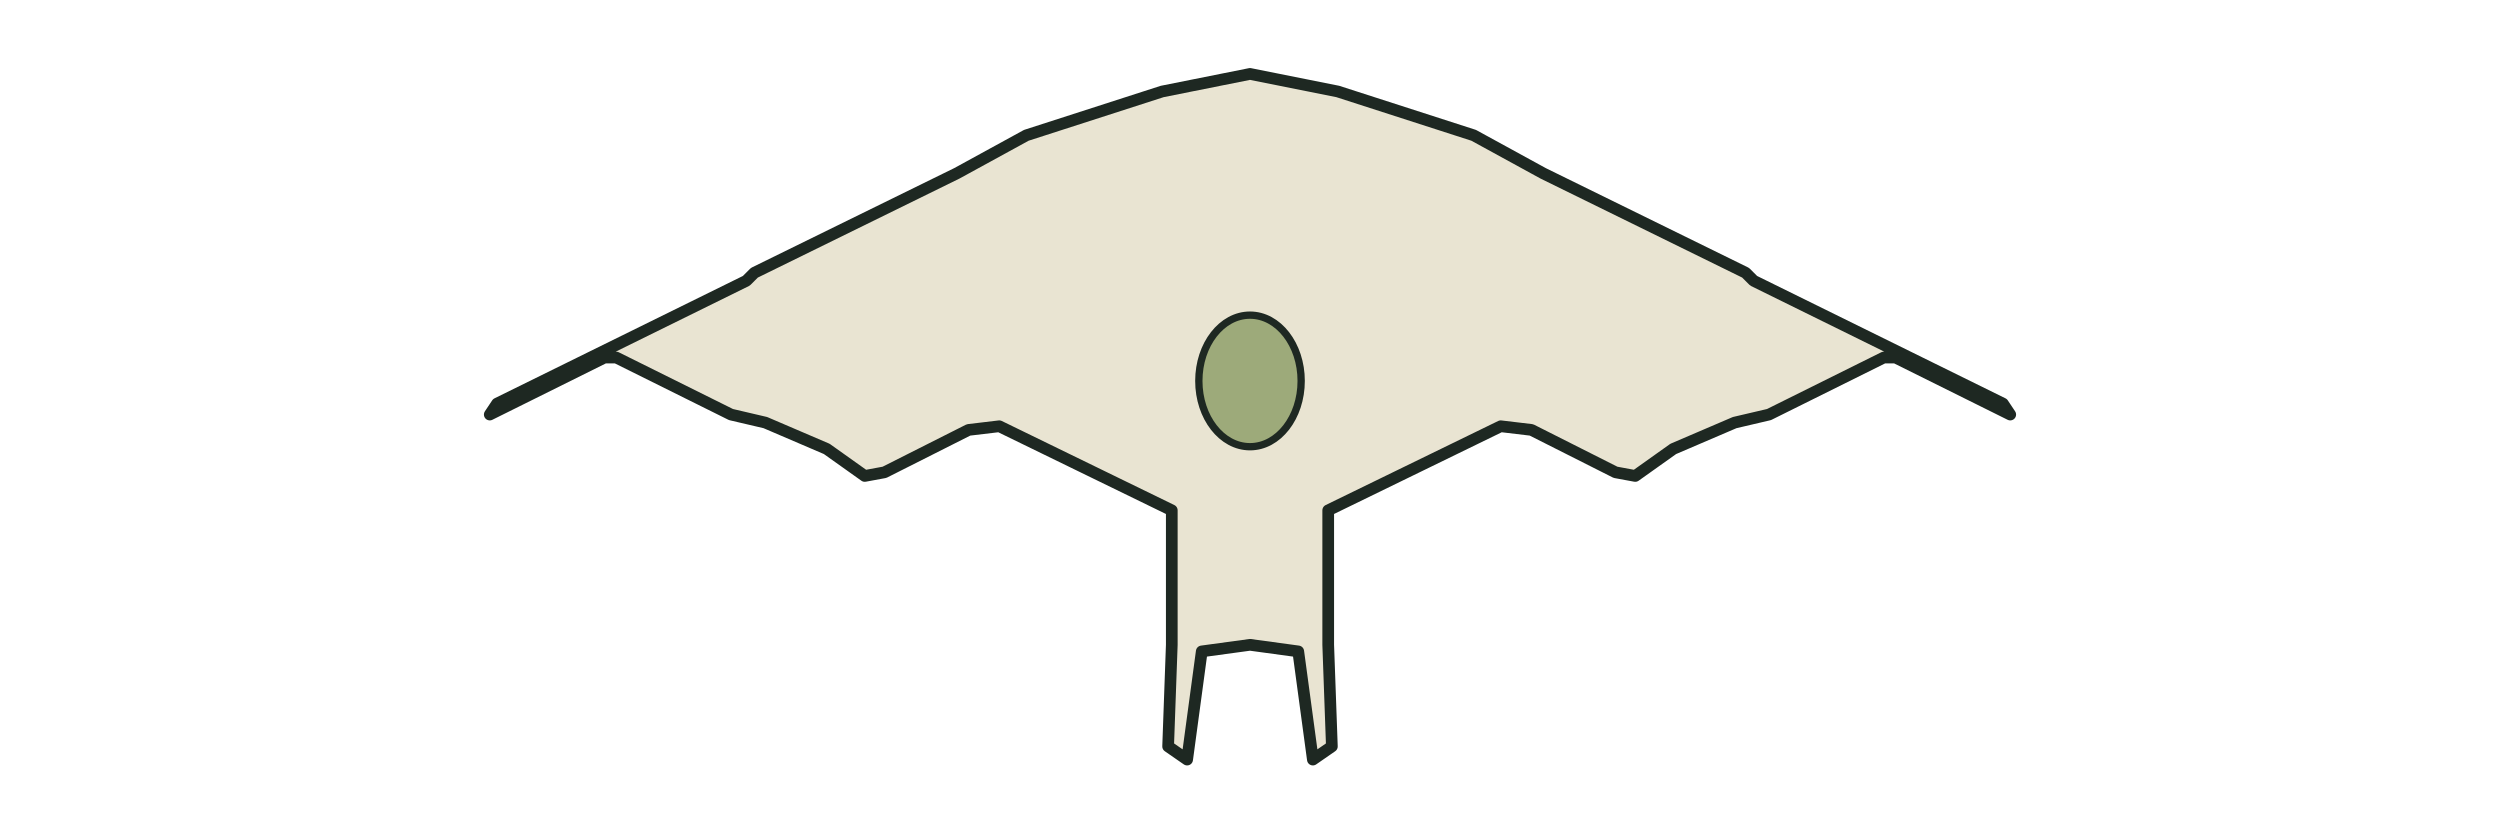
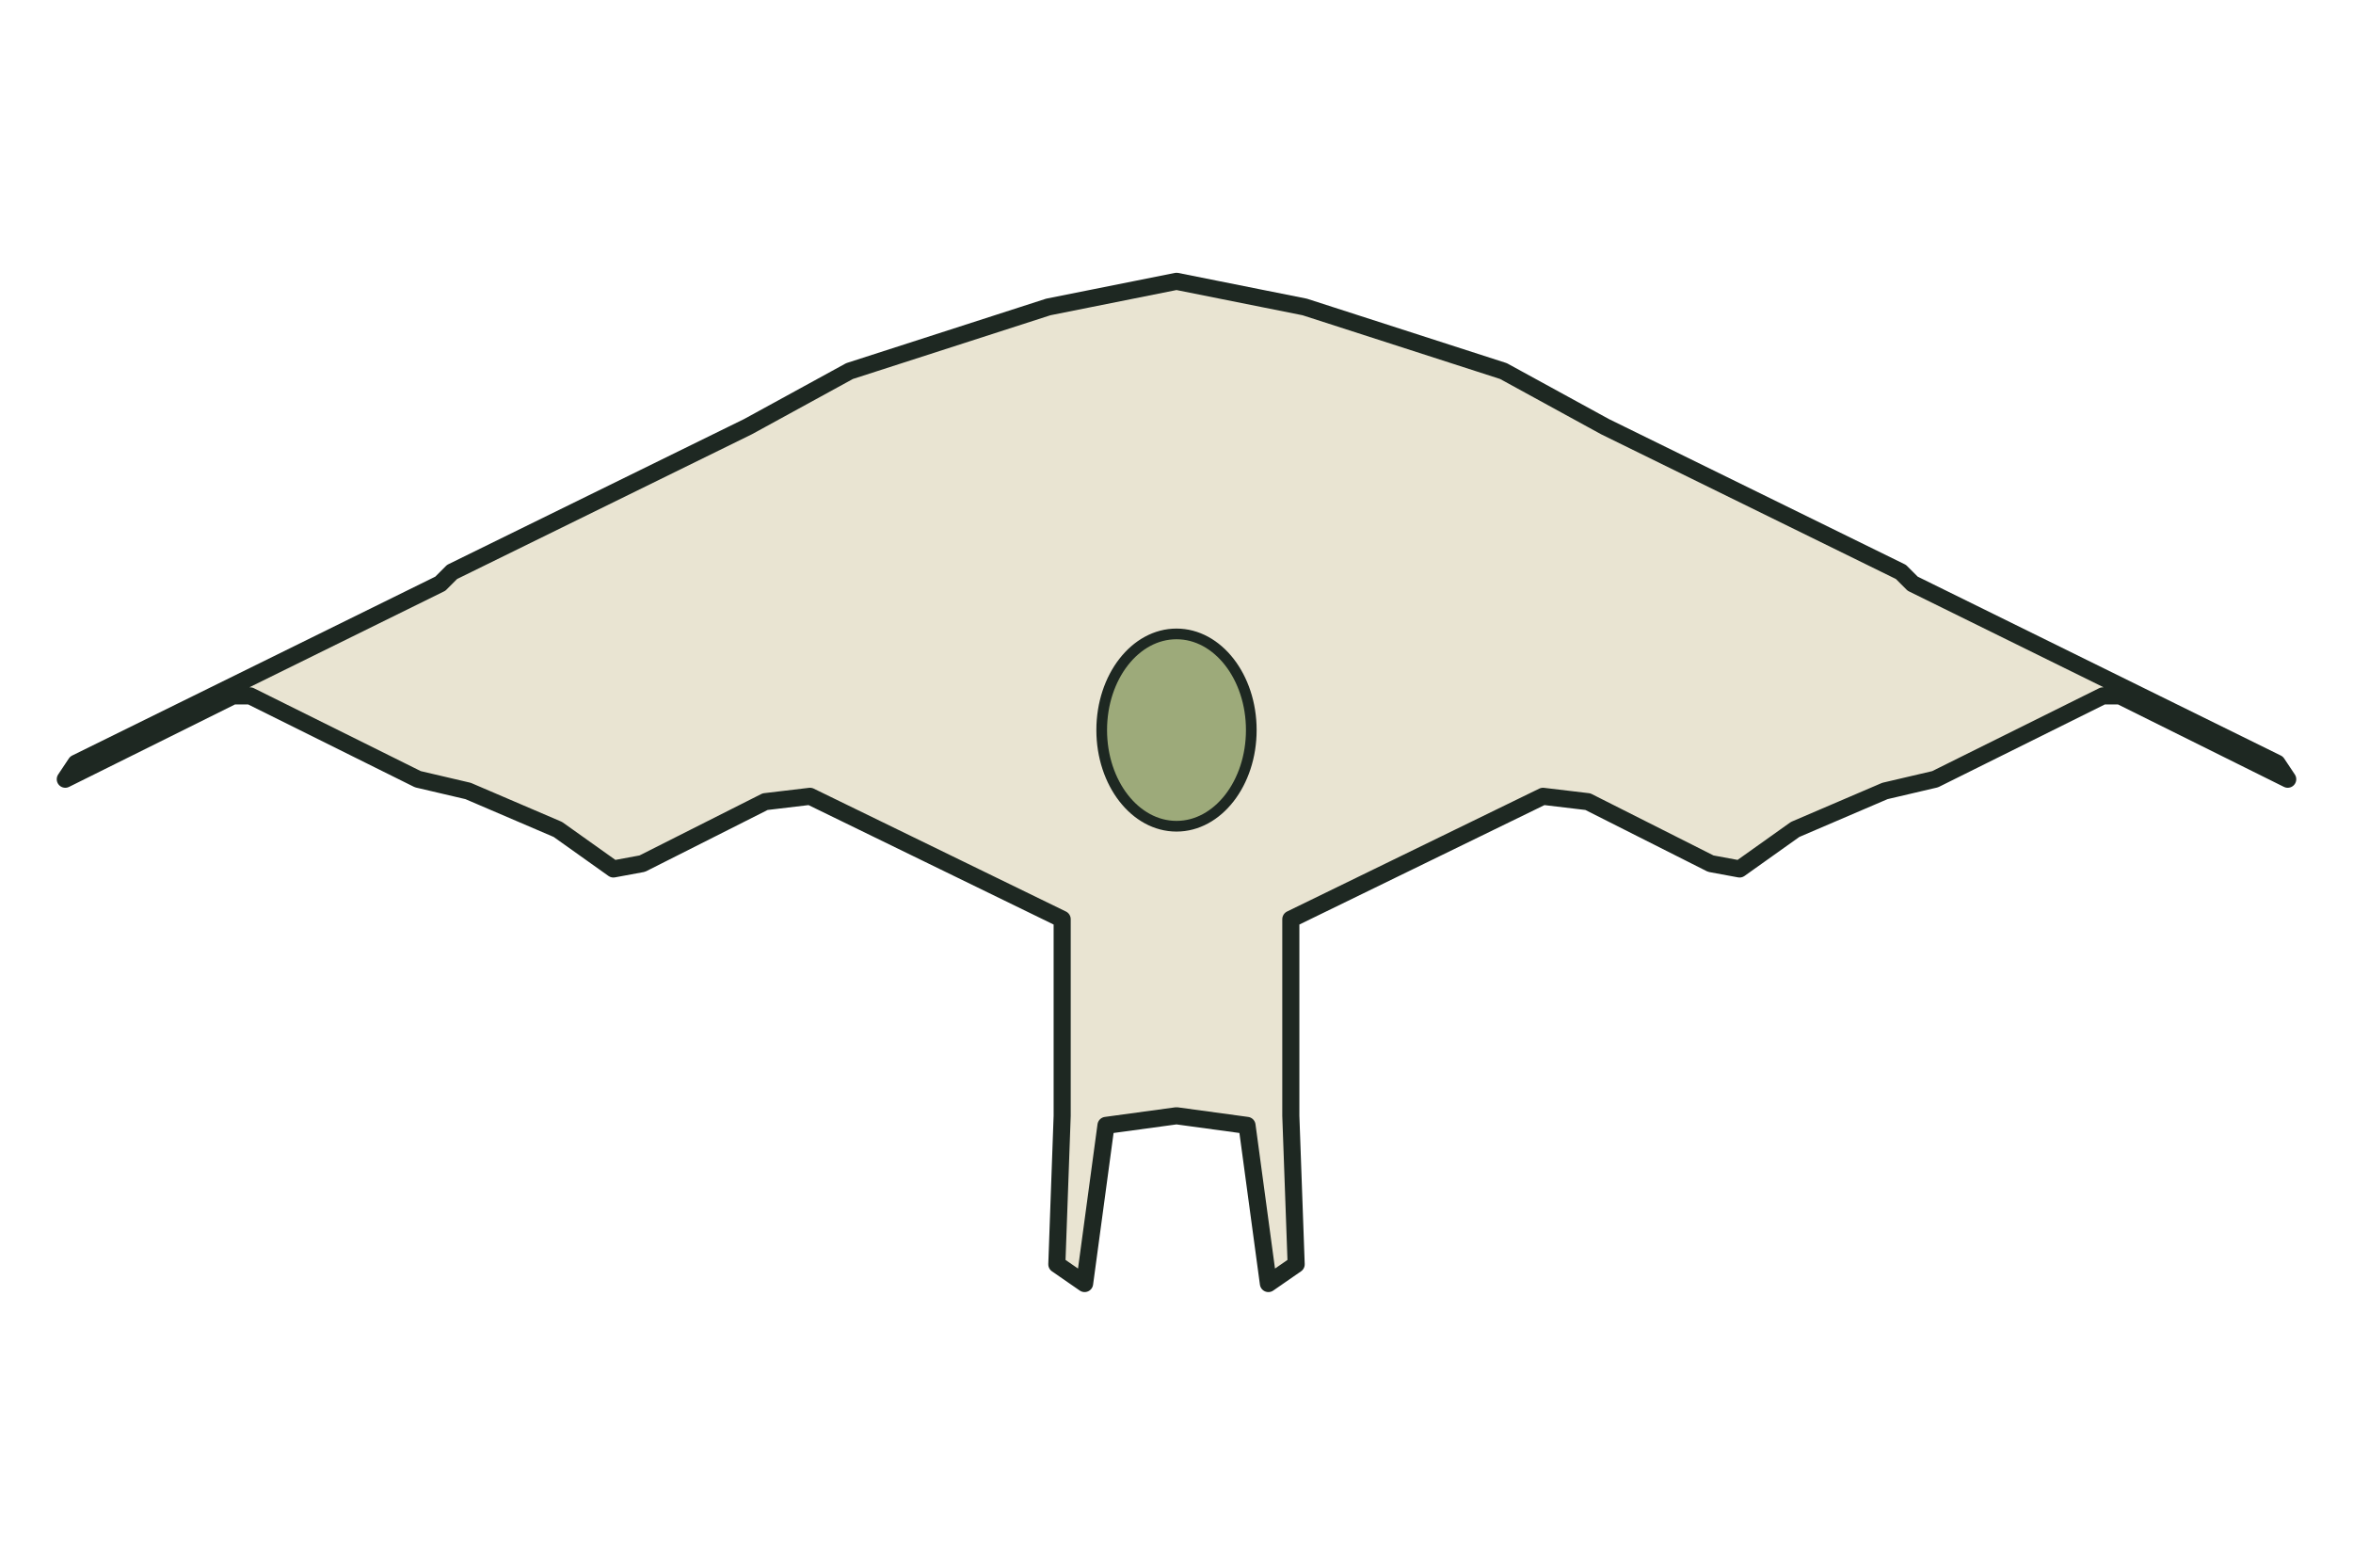
- <svg xmlns="http://www.w3.org/2000/svg" viewBox="-61 0 342 114" width="512" height="171" preserveAspectRatio="xMidYMid meet">
+ <svg xmlns="http://www.w3.org/2000/svg" viewBox="0 -16.33 220 146.67" width="512" height="341" preserveAspectRatio="xMidYMid meet">
  <polygon points="110,10 122,12.4 140.6,18.4 150.1,23.6 177.8,37.2 178.9,38.3 213,55.1 214,56.6 198.3,48.8 196.7,48.8 181,56.6 176.3,57.7 167.9,61.3 162.7,65 160,64.5 148.5,58.7 144.3,58.2 120.7,69.7 120.7,88.1 121.2,102 118.6,103.8 116.6,89 110,88.1 110,88.1 103.4,89 101.4,103.8 98.8,102 99.3,88.1 99.3,69.7 75.7,58.2 71.5,58.7 60,64.5 57.3,65 52.1,61.3 43.7,57.7 39,56.6 23.3,48.8 21.7,48.8 6,56.6 7,55.1 41.1,38.3 42.2,37.2 69.9,23.6 79.4,18.4 98,12.4 110,10" style="fill:#E9E4D2;stroke:#1E2822;stroke-width:1.6;stroke-linejoin:round" />
  <ellipse cx="110" cy="52" rx="7" ry="9" style="fill:#9DAA7A;stroke:#1E2822;stroke-width:1" />
</svg>
